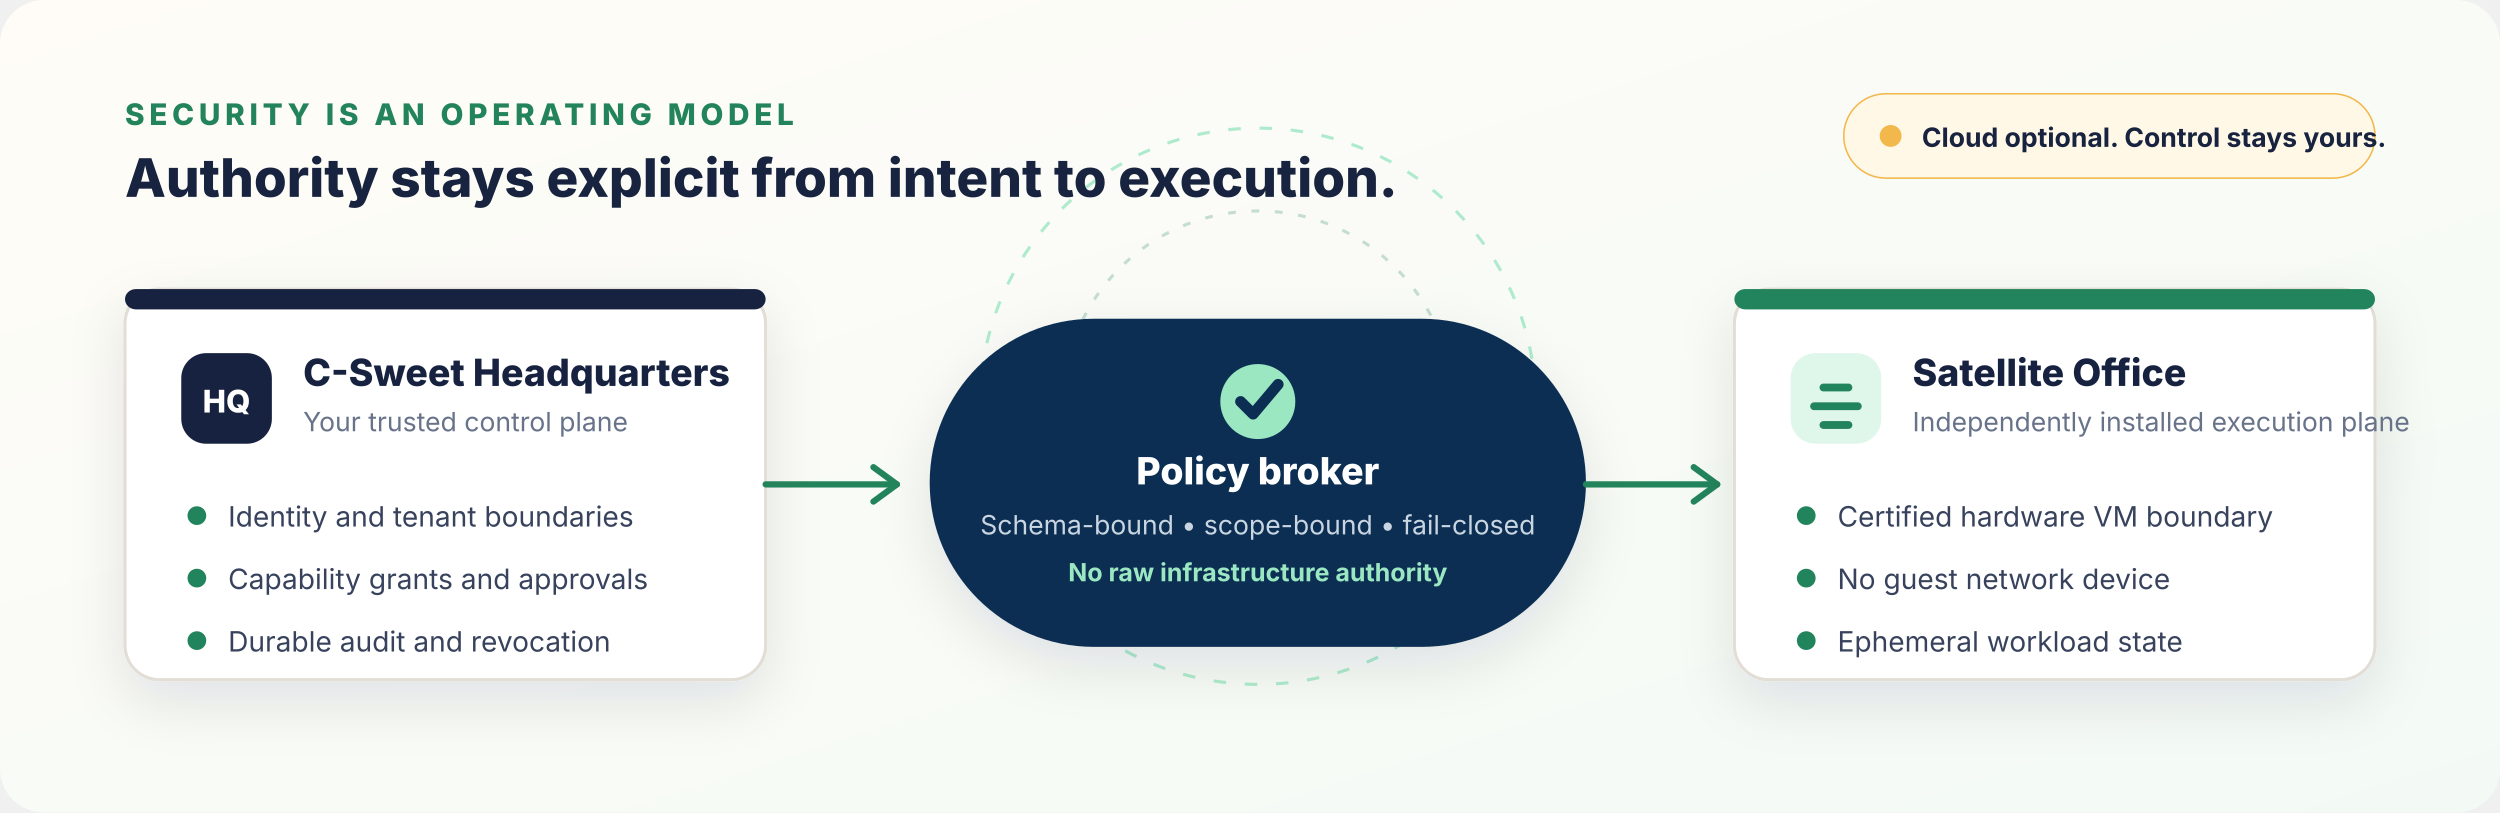
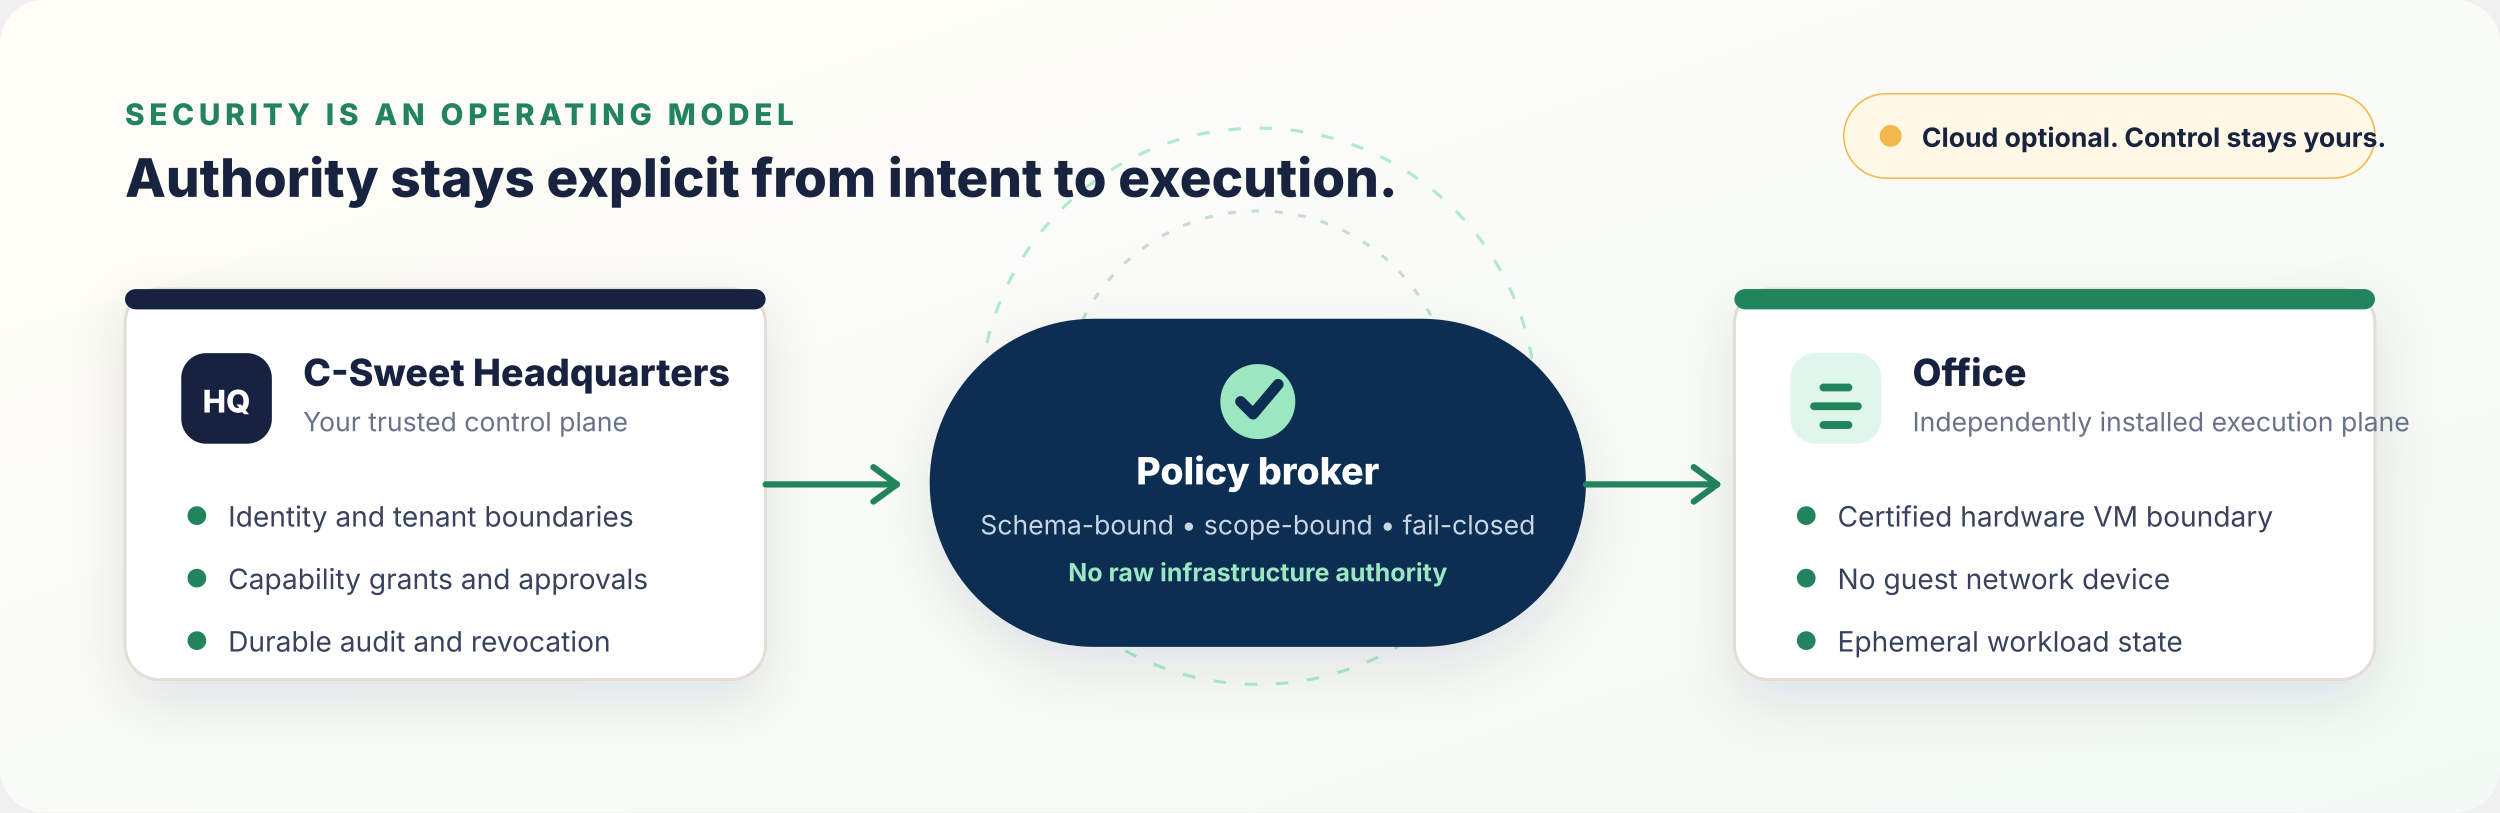
<svg xmlns="http://www.w3.org/2000/svg" width="1600" height="520" viewBox="0 0 1600 520" role="img" aria-labelledby="title desc">
  <defs>
    <linearGradient id="background" x1="0" y1="0" x2="1" y2="1">
      <stop offset="0" stop-color="#fffcf7" />
      <stop offset="1" stop-color="#f3faf6" />
    </linearGradient>
    <filter id="shadow" x="-20%" y="-20%" width="140%" height="160%">
      <feDropShadow dx="0" dy="14" stdDeviation="18" flood-color="#18233f" flood-opacity=".10" />
    </filter>
  </defs>
  <rect width="1600" height="520" rx="28" fill="url(#background)" />
  <circle cx="805" cy="260" r="178" fill="none" stroke="#9be7c2" stroke-width="2" stroke-dasharray="8 12" opacity=".8" />
  <circle cx="805" cy="260" r="125" fill="none" stroke="#23845c" stroke-width="2" stroke-dasharray="5 10" opacity=".25" />
  <text x="80" y="80" fill="#23845c" font-family="Inter,Segoe UI,Arial,sans-serif" font-size="19" font-weight="800" letter-spacing="3">SECURITY IS AN OPERATING MODEL</text>
  <text x="80" y="126" fill="#18233f" font-family="Inter,Segoe UI,Arial,sans-serif" font-size="34" font-weight="800">Authority stays explicit from intent to execution.</text>
  <g filter="url(#shadow)">
    <rect x="80" y="185" width="410" height="250" rx="22" fill="#ffffff" stroke="#e2ddd5" stroke-width="2" />
    <rect x="80" y="185" width="410" height="13" rx="7" fill="#18233f" />
    <rect x="116" y="226" width="58" height="58" rx="16" fill="#18233f" />
    <text x="145" y="264" fill="#ffffff" text-anchor="middle" font-family="Inter,Segoe UI,Arial,sans-serif" font-size="20" font-weight="800">HQ</text>
    <text x="194" y="247" fill="#18233f" font-family="Inter,Segoe UI,Arial,sans-serif" font-size="24" font-weight="800">C-Sweet Headquarters</text>
    <text x="194" y="276" fill="#68738a" font-family="Inter,Segoe UI,Arial,sans-serif" font-size="17">Your trusted control plane</text>
    <circle cx="126" cy="330" r="6" fill="#23845c" />
    <text x="146" y="337" fill="#37435d" font-family="Inter,Segoe UI,Arial,sans-serif" font-size="18">Identity and tenant boundaries</text>
    <circle cx="126" cy="370" r="6" fill="#23845c" />
    <text x="146" y="377" fill="#37435d" font-family="Inter,Segoe UI,Arial,sans-serif" font-size="18">Capability grants and approvals</text>
    <circle cx="126" cy="410" r="6" fill="#23845c" />
    <text x="146" y="417" fill="#37435d" font-family="Inter,Segoe UI,Arial,sans-serif" font-size="18">Durable audit and revocation</text>
  </g>
  <g filter="url(#shadow)">
    <rect x="595" y="204" width="420" height="210" rx="105" fill="#0b2e53" />
    <circle cx="805" cy="257" r="24" fill="#9be7c2" />
    <path d="M794 257l8 8 16-19" fill="none" stroke="#0b2e53" stroke-width="7" stroke-linecap="round" stroke-linejoin="round" />
    <text x="805" y="310" fill="#ffffff" text-anchor="middle" font-family="Inter,Segoe UI,Arial,sans-serif" font-size="24" font-weight="800">Policy broker</text>
    <text x="805" y="342" fill="#c9d6e1" text-anchor="middle" font-family="Inter,Segoe UI,Arial,sans-serif" font-size="17">Schema-bound • scope-bound • fail-closed</text>
    <text x="805" y="372" fill="#9be7c2" text-anchor="middle" font-family="Inter,Segoe UI,Arial,sans-serif" font-size="16" font-weight="700">No raw infrastructure authority</text>
  </g>
  <path d="M490 310h84" fill="none" stroke="#23845c" stroke-width="4" stroke-linecap="round" />
  <path d="M559 299l15 11-15 11" fill="none" stroke="#23845c" stroke-width="4" stroke-linecap="round" stroke-linejoin="round" />
  <path d="M1015 310h84" fill="none" stroke="#23845c" stroke-width="4" stroke-linecap="round" />
  <path d="M1084 299l15 11-15 11" fill="none" stroke="#23845c" stroke-width="4" stroke-linecap="round" stroke-linejoin="round" />
  <g filter="url(#shadow)">
    <rect x="1110" y="185" width="410" height="250" rx="22" fill="#ffffff" stroke="#e2ddd5" stroke-width="2" />
    <rect x="1110" y="185" width="410" height="13" rx="7" fill="#23845c" />
    <rect x="1146" y="226" width="58" height="58" rx="16" fill="#dff6eb" />
    <path d="M1161 260h28M1167 248h16M1167 272h16" fill="none" stroke="#23845c" stroke-width="5" stroke-linecap="round" />
-     <text x="1224" y="247" fill="#18233f" font-family="Inter,Segoe UI,Arial,sans-serif" font-size="24" font-weight="800">Satellite Office</text>
+     <text x="1224" y="247" fill="#18233f" font-family="Inter,Segoe UI,Arial,sans-serif" font-size="24" font-weight="800">Office</text>
    <text x="1224" y="276" fill="#68738a" font-family="Inter,Segoe UI,Arial,sans-serif" font-size="17">Independently installed execution plane</text>
    <circle cx="1156" cy="330" r="6" fill="#23845c" />
    <text x="1176" y="337" fill="#37435d" font-family="Inter,Segoe UI,Arial,sans-serif" font-size="18">Certified hardware VM boundary</text>
    <circle cx="1156" cy="370" r="6" fill="#23845c" />
    <text x="1176" y="377" fill="#37435d" font-family="Inter,Segoe UI,Arial,sans-serif" font-size="18">No guest network device</text>
    <circle cx="1156" cy="410" r="6" fill="#23845c" />
    <text x="1176" y="417" fill="#37435d" font-family="Inter,Segoe UI,Arial,sans-serif" font-size="18">Ephemeral workload state</text>
  </g>
  <rect x="1180" y="60" width="340" height="54" rx="27" fill="#fff8e7" stroke="#f2b84b" />
  <circle cx="1210" cy="87" r="7" fill="#f2b84b" />
  <text x="1230" y="94" fill="#18233f" font-family="Inter,Segoe UI,Arial,sans-serif" font-size="17" font-weight="700">Cloud optional. Control stays yours.</text>
</svg>
